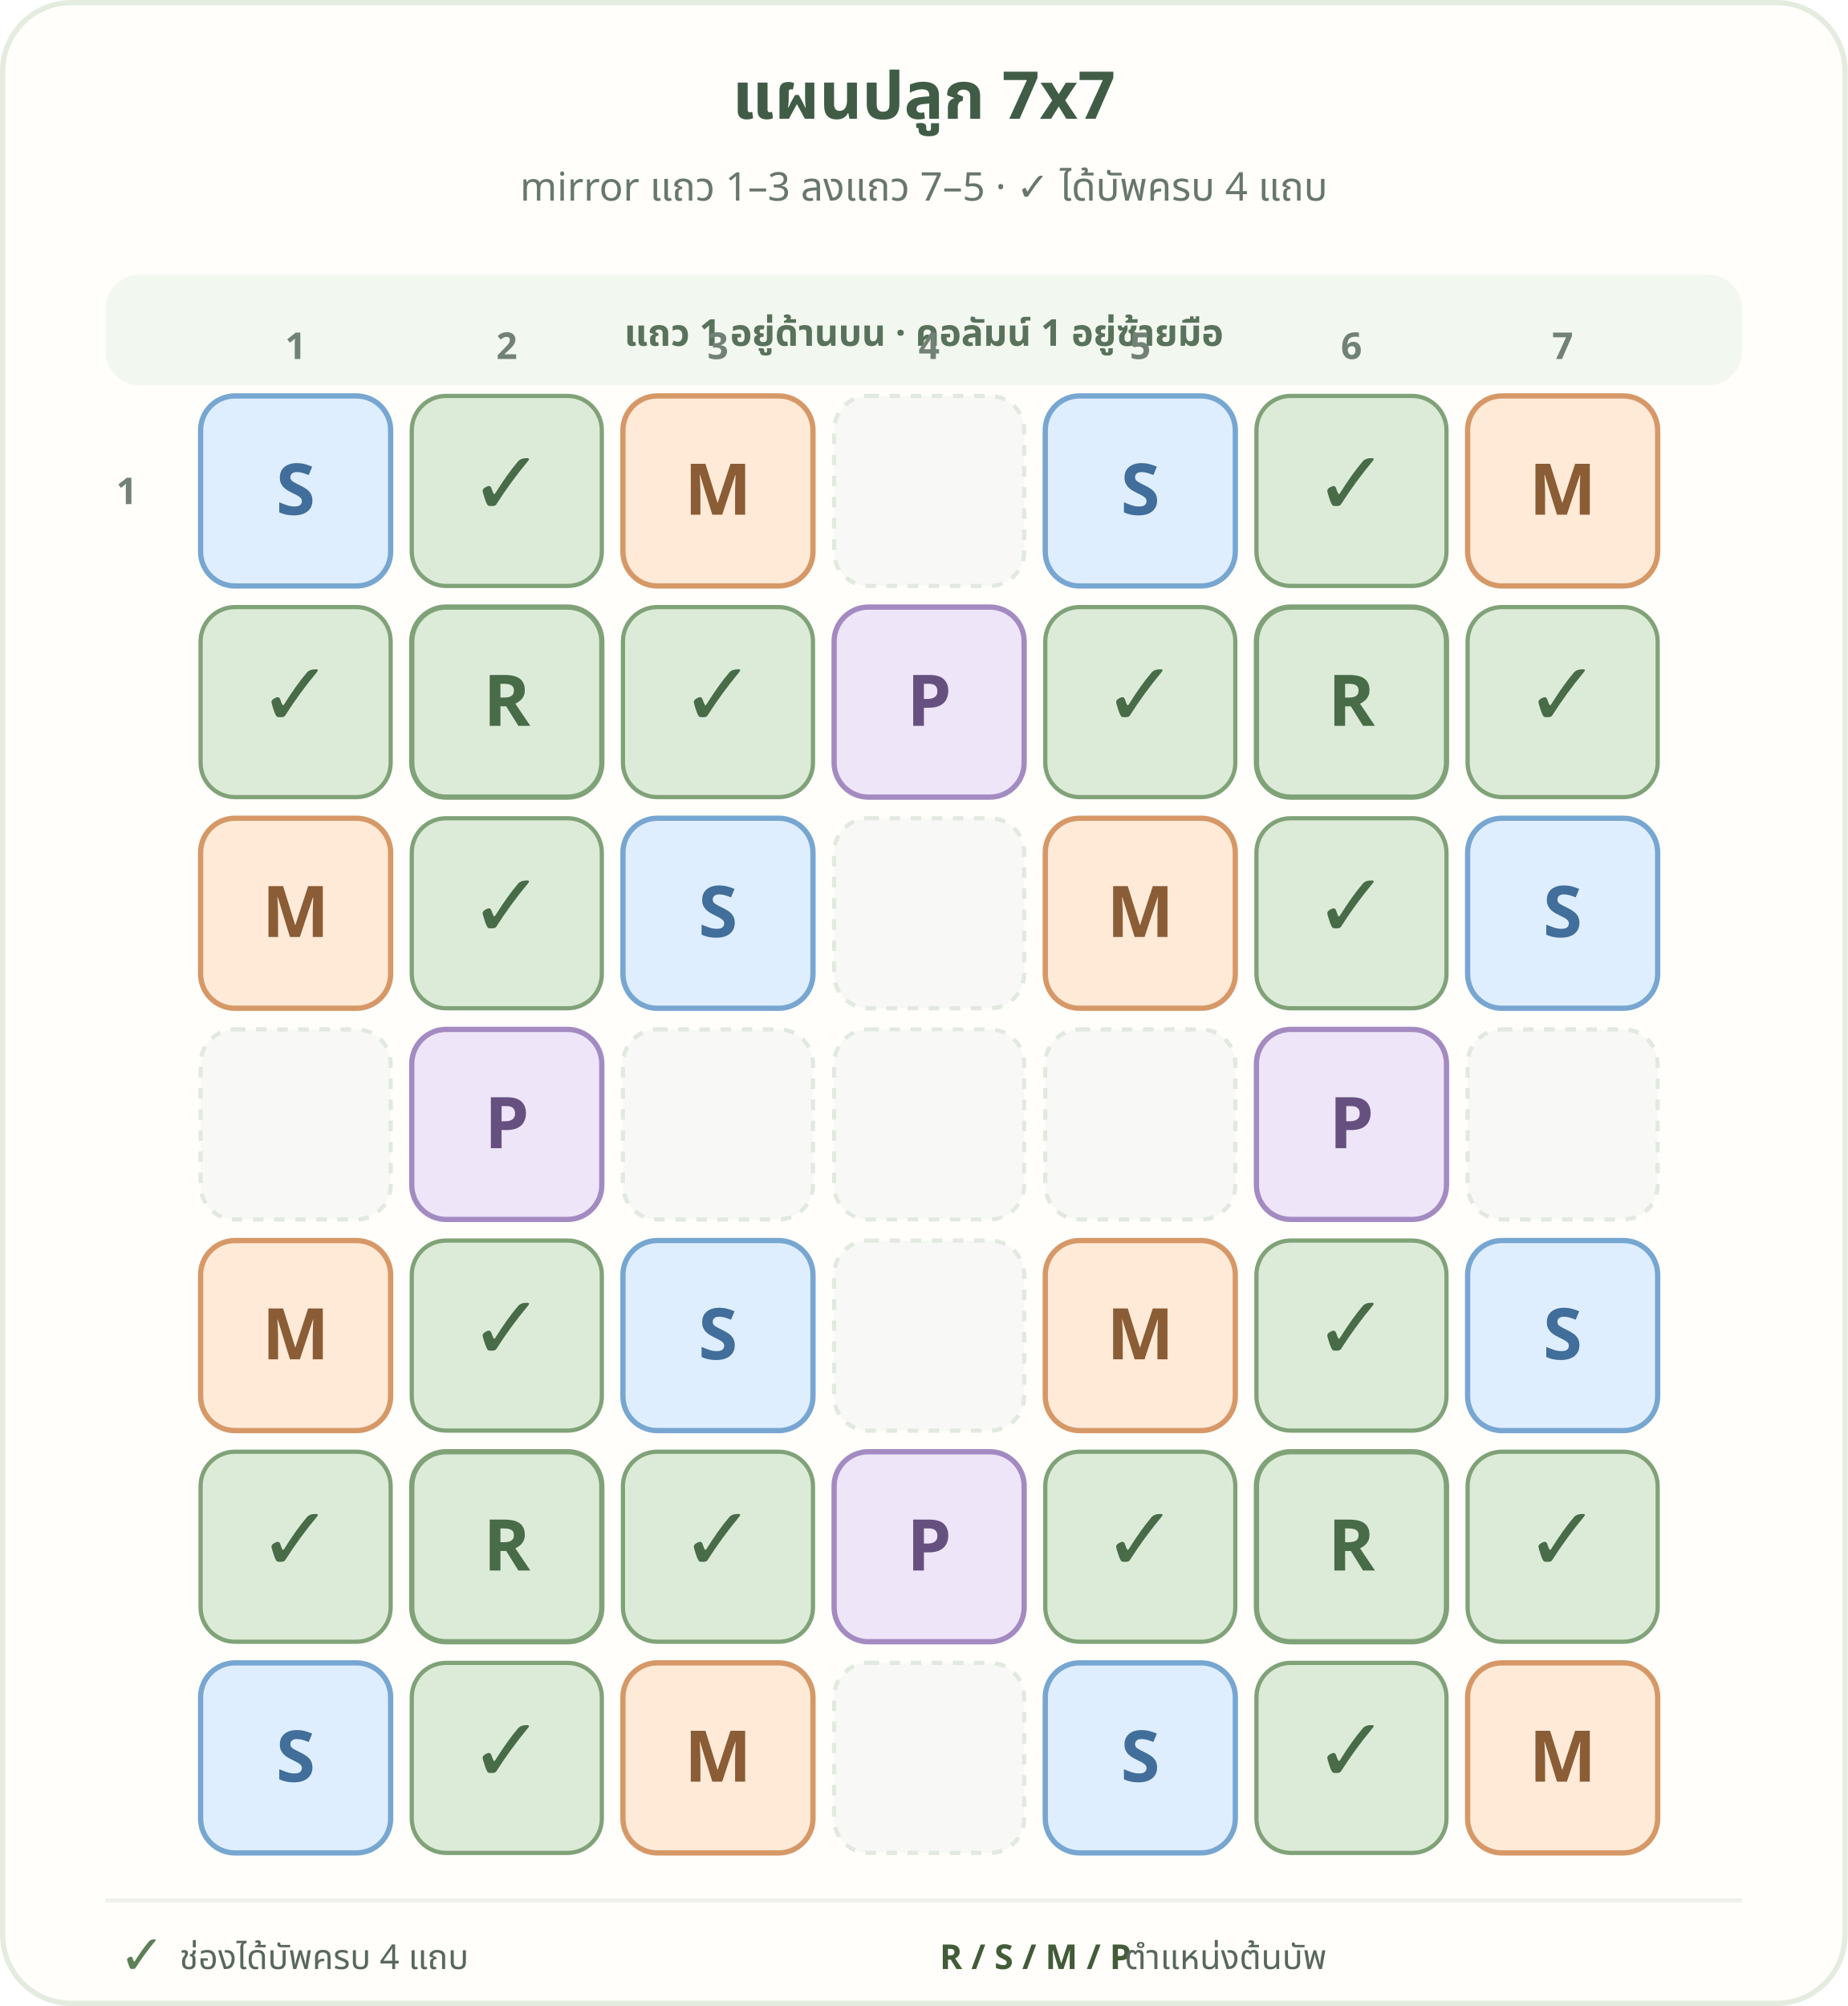
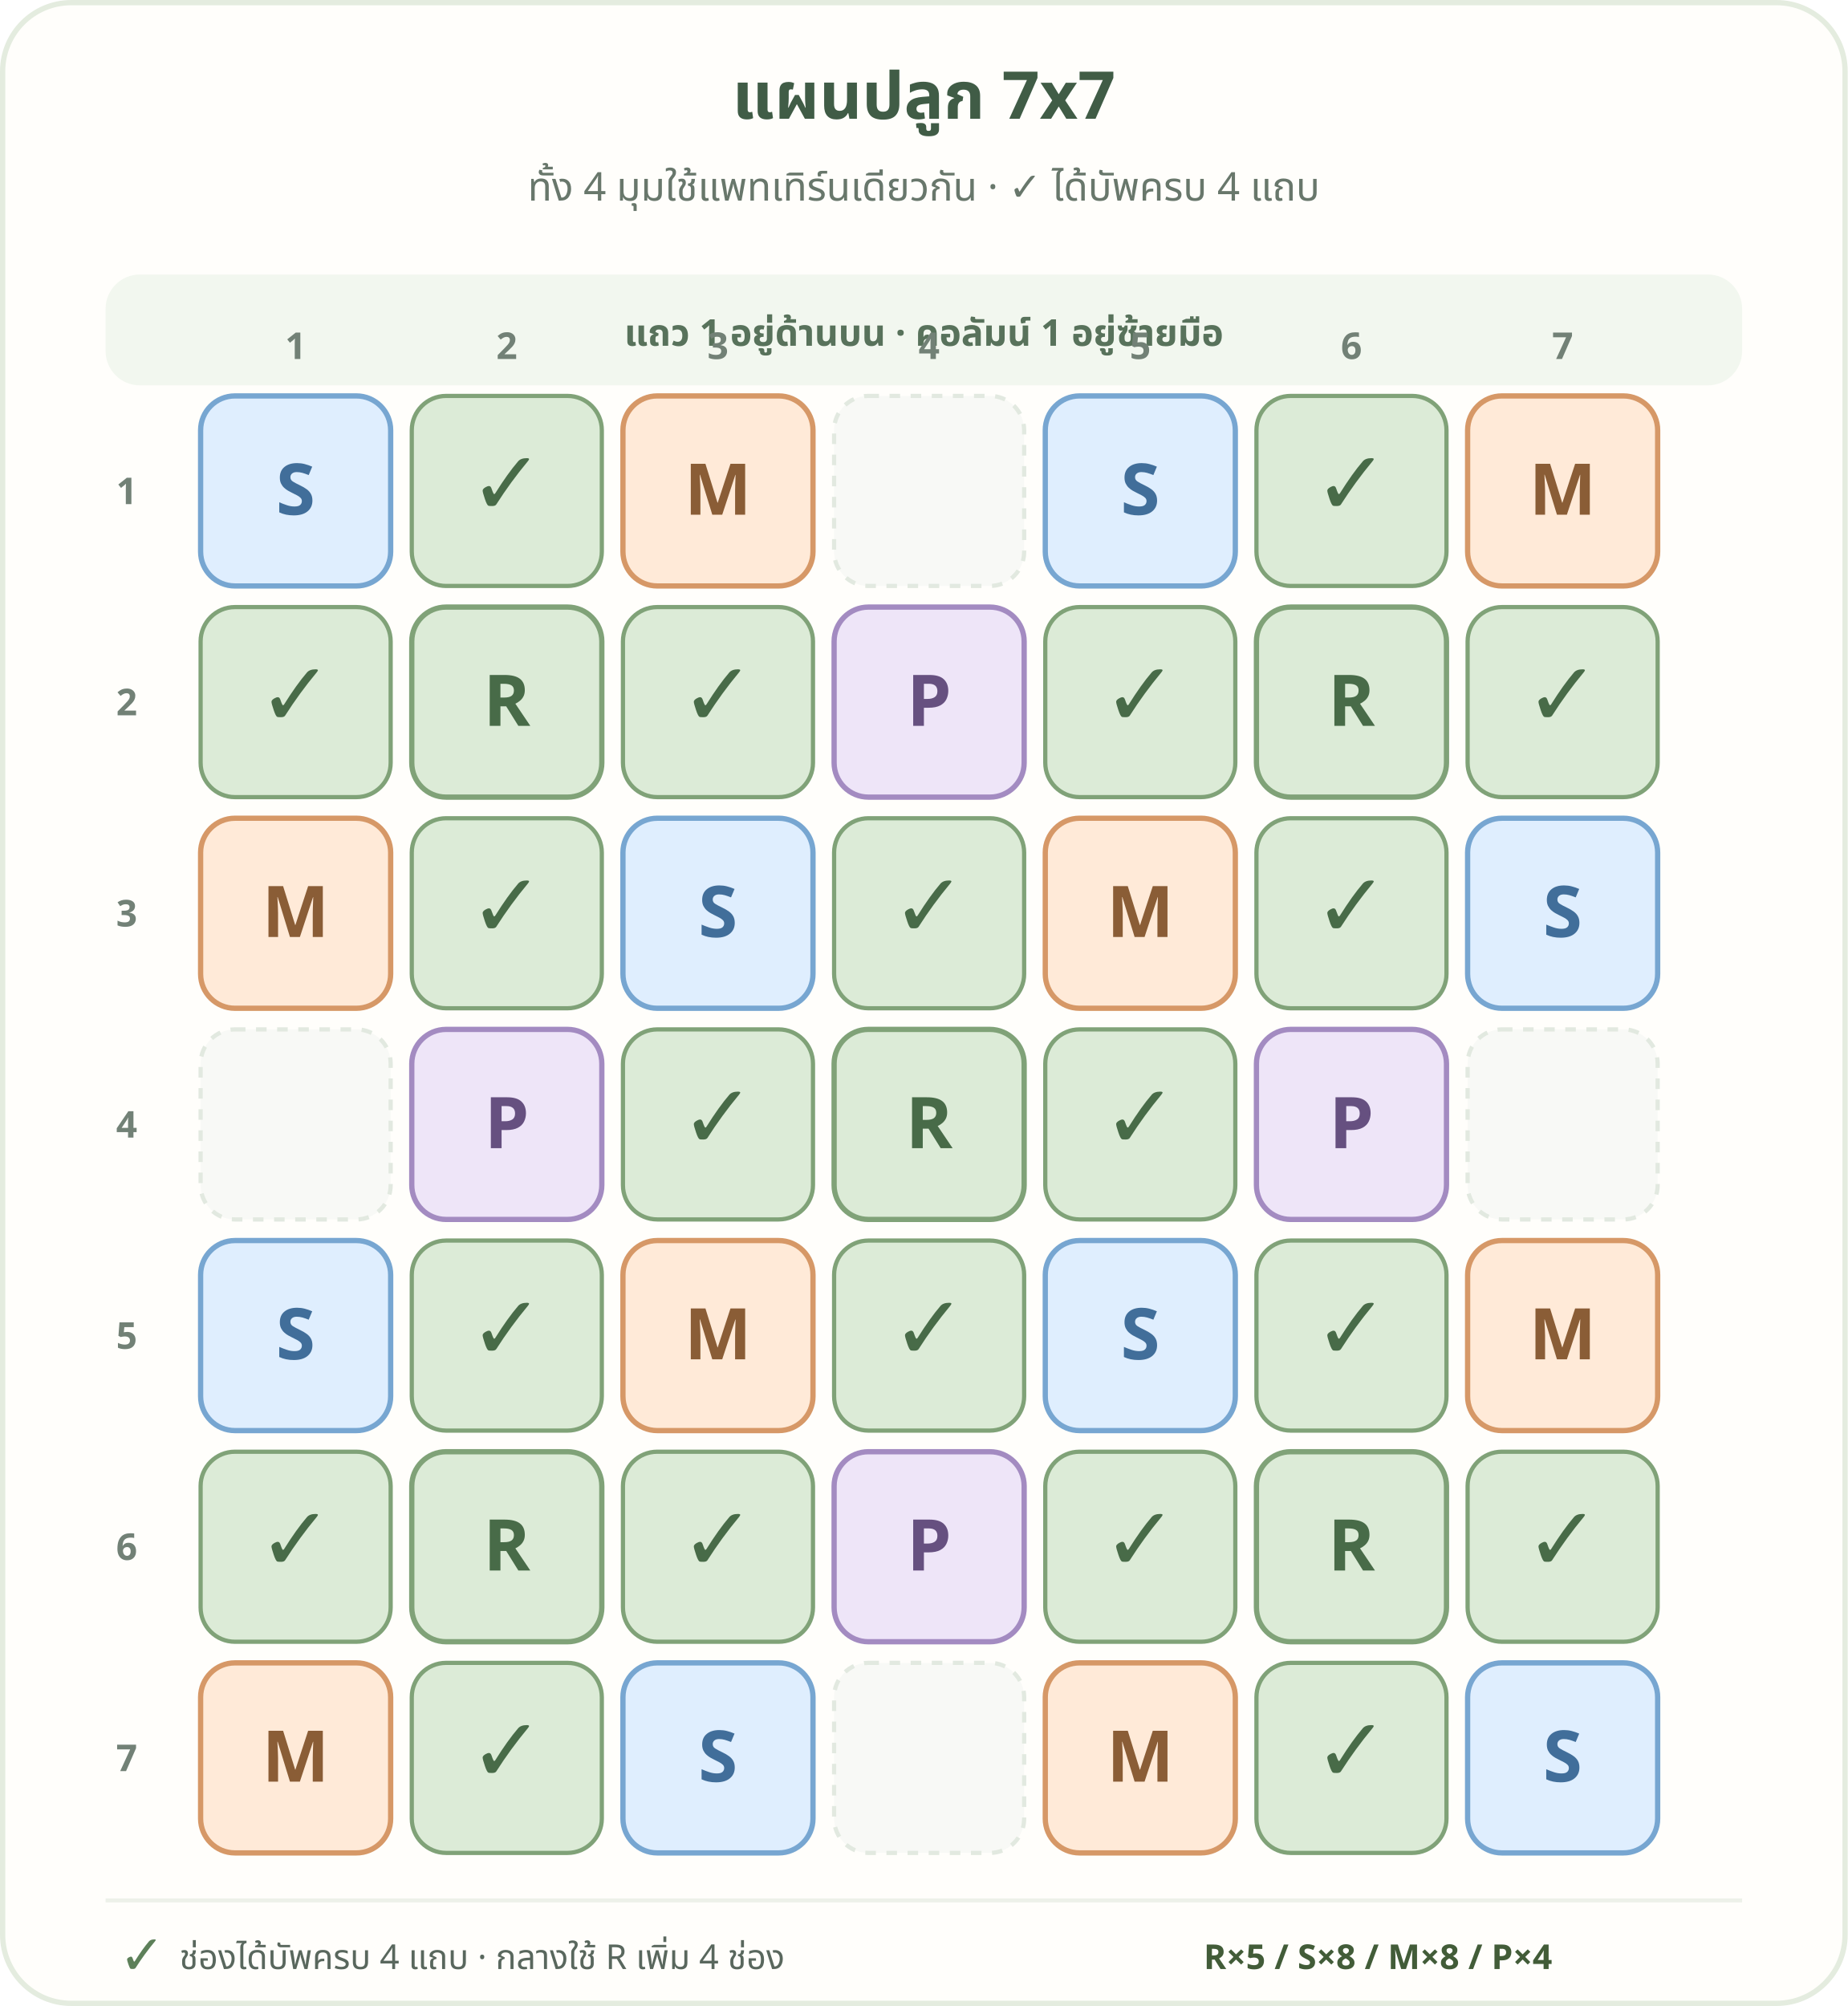
<svg xmlns="http://www.w3.org/2000/svg" width="700" height="760" viewBox="0 0 700 760" role="img" aria-labelledby="title desc">
  <rect x="1" y="1" width="698" height="758" rx="26" fill="#fffefb" stroke="#e4ecdf" stroke-width="2" />
  <text x="350" y="45" text-anchor="middle" font-family="Tahoma, Noto Sans Thai, sans-serif" font-size="25" font-weight="700" fill="#405c46">แผนปลูก 7x7</text>
-   <text x="350" y="76" text-anchor="middle" font-family="Tahoma, Noto Sans Thai, sans-serif" font-size="15" fill="#68776b">mirror แถว 1–3 ลงแถว 7–5 · ✓ ได้บัพครบ 4 แถบ</text>
+   <text x="350" y="76" text-anchor="middle" font-family="Tahoma, Noto Sans Thai, sans-serif" font-size="15" fill="#68776b">ทั้ง 4 มุมใช้แพทเทิร์นเดียวกัน · ✓ ได้บัพครบ 4 แถบ</text>
  <rect x="40" y="104" width="620" height="42" rx="13" fill="#f2f7ef" />
  <text x="350" y="131" text-anchor="middle" font-family="Tahoma, Noto Sans Thai, sans-serif" font-size="14" font-weight="700" fill="#58725b">แถว 1 อยู่ด้านบน · คอลัมน์ 1 อยู่ซ้ายมือ</text>
-   <text x="112.0" y="136" text-anchor="middle" font-family="Tahoma, sans-serif" font-size="14" font-weight="700" fill="#728176">1</text>
-   <text x="192.0" y="136" text-anchor="middle" font-family="Tahoma, sans-serif" font-size="14" font-weight="700" fill="#728176">2</text>
-   <text x="272.0" y="136" text-anchor="middle" font-family="Tahoma, sans-serif" font-size="14" font-weight="700" fill="#728176">3</text>
-   <text x="352.0" y="136" text-anchor="middle" font-family="Tahoma, sans-serif" font-size="14" font-weight="700" fill="#728176">4</text>
-   <text x="432.0" y="136" text-anchor="middle" font-family="Tahoma, sans-serif" font-size="14" font-weight="700" fill="#728176">5</text>
-   <text x="512.0" y="136" text-anchor="middle" font-family="Tahoma, sans-serif" font-size="14" font-weight="700" fill="#728176">6</text>
-   <text x="592.0" y="136" text-anchor="middle" font-family="Tahoma, sans-serif" font-size="14" font-weight="700" fill="#728176">7</text>
-   <text x="48" y="191.0" text-anchor="middle" font-family="Tahoma, sans-serif" font-size="14" font-weight="700" fill="#728176">1</text>
-   <g aria-label="แถว 1 คอลัมน์ 1: S — สตรอว์เบอร์รี่สวน — บัพน้ำ">
+   <text x="112" y="136" text-anchor="middle" font-family="Tahoma, sans-serif" font-size="14" font-weight="700" fill="#728176">1</text>
+   <text x="192" y="136" text-anchor="middle" font-family="Tahoma, sans-serif" font-size="14" font-weight="700" fill="#728176">2</text>
+   <text x="272" y="136" text-anchor="middle" font-family="Tahoma, sans-serif" font-size="14" font-weight="700" fill="#728176">3</text>
+   <text x="352" y="136" text-anchor="middle" font-family="Tahoma, sans-serif" font-size="14" font-weight="700" fill="#728176">4</text>
+   <text x="432" y="136" text-anchor="middle" font-family="Tahoma, sans-serif" font-size="14" font-weight="700" fill="#728176">5</text>
+   <text x="512" y="136" text-anchor="middle" font-family="Tahoma, sans-serif" font-size="14" font-weight="700" fill="#728176">6</text>
+   <text x="592" y="136" text-anchor="middle" font-family="Tahoma, sans-serif" font-size="14" font-weight="700" fill="#728176">7</text>
+   <text x="48" y="191" text-anchor="middle" font-family="Tahoma, sans-serif" font-size="14" font-weight="700" fill="#728176">1</text>
+   <g aria-label="แถว 1 คอลัมน์ 1: สตรอว์เบอร์รี่สวน — บัพน้ำ">
    <rect x="76" y="150" width="72" height="72" rx="13" fill="#dfeefe" stroke="#77a6d1" stroke-width="2" />
-     <text x="112.0" y="195.0" text-anchor="middle" font-family="Segoe UI Symbol, Tahoma, Noto Sans Thai, sans-serif" font-size="27" font-weight="750" fill="#416e9a">S</text>
-   </g>
-   <g aria-label="แถว 1 คอลัมน์ 2: ✓ ได้รับบัพครบทั้ง 4 แถบ">
+     <text x="112" y="195" text-anchor="middle" font-family="Segoe UI Symbol, Tahoma, Noto Sans Thai, sans-serif" font-size="27" font-weight="750" fill="#416e9a">S</text>
+   </g>
+   <g aria-label="แถว 1 คอลัมน์ 2: ช่องปลูก — ได้รับบัพครบทั้ง 4 แถบ">
    <rect x="156" y="150" width="72" height="72" rx="13" fill="#dcebd7" stroke="#80a278" stroke-width="1.6" />
-     <text x="192.0" y="195.0" text-anchor="middle" font-family="Segoe UI Symbol, Tahoma, sans-serif" font-size="34" font-weight="750" fill="#486b48">✓</text>
-   </g>
-   <g aria-label="แถว 1 คอลัมน์ 3: M — ดาวเรือง — บัพป้องกัน">
+     <text x="192" y="195" text-anchor="middle" font-family="Segoe UI Symbol, Tahoma, Noto Sans Thai, sans-serif" font-size="34" font-weight="750" fill="#486b48">✓</text>
+   </g>
+   <g aria-label="แถว 1 คอลัมน์ 3: ดาวเรือง — บัพป้องกัน">
    <rect x="236" y="150" width="72" height="72" rx="13" fill="#ffead8" stroke="#d69867" stroke-width="2" />
-     <text x="272.0" y="195.0" text-anchor="middle" font-family="Segoe UI Symbol, Tahoma, Noto Sans Thai, sans-serif" font-size="27" font-weight="750" fill="#8a5d36">M</text>
-   </g>
-   <g aria-label="แถว 1 คอลัมน์ 4: ช่องว่าง — ไม่ได้รับบัพครบทั้ง 4 แถบ">
+     <text x="272" y="195" text-anchor="middle" font-family="Segoe UI Symbol, Tahoma, Noto Sans Thai, sans-serif" font-size="27" font-weight="750" fill="#8a5d36">M</text>
+   </g>
+   <g aria-label="แถว 1 คอลัมน์ 4: ช่องว่าง — ยังไม่ได้ใช้ปลูก">
    <rect x="316" y="150" width="72" height="72" rx="13" fill="#f8f9f6" stroke="#e2e9e0" stroke-width="1.6" stroke-dasharray="4 4" />
  </g>
-   <g aria-label="แถว 1 คอลัมน์ 5: S — สตรอว์เบอร์รี่สวน — บัพน้ำ">
+   <g aria-label="แถว 1 คอลัมน์ 5: สตรอว์เบอร์รี่สวน — บัพน้ำ">
    <rect x="396" y="150" width="72" height="72" rx="13" fill="#dfeefe" stroke="#77a6d1" stroke-width="2" />
-     <text x="432.0" y="195.0" text-anchor="middle" font-family="Segoe UI Symbol, Tahoma, Noto Sans Thai, sans-serif" font-size="27" font-weight="750" fill="#416e9a">S</text>
-   </g>
-   <g aria-label="แถว 1 คอลัมน์ 6: ✓ ได้รับบัพครบทั้ง 4 แถบ">
+     <text x="432" y="195" text-anchor="middle" font-family="Segoe UI Symbol, Tahoma, Noto Sans Thai, sans-serif" font-size="27" font-weight="750" fill="#416e9a">S</text>
+   </g>
+   <g aria-label="แถว 1 คอลัมน์ 6: ช่องปลูก — ได้รับบัพครบทั้ง 4 แถบ">
    <rect x="476" y="150" width="72" height="72" rx="13" fill="#dcebd7" stroke="#80a278" stroke-width="1.6" />
-     <text x="512.0" y="195.0" text-anchor="middle" font-family="Segoe UI Symbol, Tahoma, sans-serif" font-size="34" font-weight="750" fill="#486b48">✓</text>
-   </g>
-   <g aria-label="แถว 1 คอลัมน์ 7: M — ดาวเรือง — บัพป้องกัน">
+     <text x="512" y="195" text-anchor="middle" font-family="Segoe UI Symbol, Tahoma, Noto Sans Thai, sans-serif" font-size="34" font-weight="750" fill="#486b48">✓</text>
+   </g>
+   <g aria-label="แถว 1 คอลัมน์ 7: ดาวเรือง — บัพป้องกัน">
    <rect x="556" y="150" width="72" height="72" rx="13" fill="#ffead8" stroke="#d69867" stroke-width="2" />
-     <text x="592.0" y="195.0" text-anchor="middle" font-family="Segoe UI Symbol, Tahoma, Noto Sans Thai, sans-serif" font-size="27" font-weight="750" fill="#8a5d36">M</text>
-   </g>
-   <g aria-label="แถว 2 คอลัมน์ 1: ✓ ได้รับบัพครบทั้ง 4 แถบ">
+     <text x="592" y="195" text-anchor="middle" font-family="Segoe UI Symbol, Tahoma, Noto Sans Thai, sans-serif" font-size="27" font-weight="750" fill="#8a5d36">M</text>
+   </g>
+   <text x="48" y="271" text-anchor="middle" font-family="Tahoma, sans-serif" font-size="14" font-weight="700" fill="#728176">2</text>
+   <g aria-label="แถว 2 คอลัมน์ 1: ช่องปลูก — ได้รับบัพครบทั้ง 4 แถบ">
    <rect x="76" y="230" width="72" height="72" rx="13" fill="#dcebd7" stroke="#80a278" stroke-width="1.6" />
-     <text x="112.0" y="275.0" text-anchor="middle" font-family="Segoe UI Symbol, Tahoma, sans-serif" font-size="34" font-weight="750" fill="#486b48">✓</text>
-   </g>
-   <g aria-label="แถว 2 คอลัมน์ 2: R — ถั่วรันเนอร์ — บัพดิน">
+     <text x="112" y="275" text-anchor="middle" font-family="Segoe UI Symbol, Tahoma, Noto Sans Thai, sans-serif" font-size="34" font-weight="750" fill="#486b48">✓</text>
+   </g>
+   <g aria-label="แถว 2 คอลัมน์ 2: ถั่วรันเนอร์ — บัพดิน">
    <rect x="156" y="230" width="72" height="72" rx="13" fill="#dcebd7" stroke="#80a278" stroke-width="2" />
-     <text x="192.0" y="275.0" text-anchor="middle" font-family="Segoe UI Symbol, Tahoma, Noto Sans Thai, sans-serif" font-size="27" font-weight="750" fill="#486b48">R</text>
-   </g>
-   <g aria-label="แถว 2 คอลัมน์ 3: ✓ ได้รับบัพครบทั้ง 4 แถบ">
+     <text x="192" y="275" text-anchor="middle" font-family="Segoe UI Symbol, Tahoma, Noto Sans Thai, sans-serif" font-size="27" font-weight="750" fill="#486b48">R</text>
+   </g>
+   <g aria-label="แถว 2 คอลัมน์ 3: ช่องปลูก — ได้รับบัพครบทั้ง 4 แถบ">
    <rect x="236" y="230" width="72" height="72" rx="13" fill="#dcebd7" stroke="#80a278" stroke-width="1.6" />
-     <text x="272.0" y="275.0" text-anchor="middle" font-family="Segoe UI Symbol, Tahoma, sans-serif" font-size="34" font-weight="750" fill="#486b48">✓</text>
-   </g>
-   <g aria-label="แถว 2 คอลัมน์ 4: P — โบราจ — บัพเกสร">
+     <text x="272" y="275" text-anchor="middle" font-family="Segoe UI Symbol, Tahoma, Noto Sans Thai, sans-serif" font-size="34" font-weight="750" fill="#486b48">✓</text>
+   </g>
+   <g aria-label="แถว 2 คอลัมน์ 4: โบราจ — บัพเกสร">
    <rect x="316" y="230" width="72" height="72" rx="13" fill="#eee5f8" stroke="#a38bc1" stroke-width="2" />
-     <text x="352.0" y="275.0" text-anchor="middle" font-family="Segoe UI Symbol, Tahoma, Noto Sans Thai, sans-serif" font-size="27" font-weight="750" fill="#665080">P</text>
-   </g>
-   <g aria-label="แถว 2 คอลัมน์ 5: ✓ ได้รับบัพครบทั้ง 4 แถบ">
+     <text x="352" y="275" text-anchor="middle" font-family="Segoe UI Symbol, Tahoma, Noto Sans Thai, sans-serif" font-size="27" font-weight="750" fill="#665080">P</text>
+   </g>
+   <g aria-label="แถว 2 คอลัมน์ 5: ช่องปลูก — ได้รับบัพครบทั้ง 4 แถบ">
    <rect x="396" y="230" width="72" height="72" rx="13" fill="#dcebd7" stroke="#80a278" stroke-width="1.6" />
-     <text x="432.0" y="275.0" text-anchor="middle" font-family="Segoe UI Symbol, Tahoma, sans-serif" font-size="34" font-weight="750" fill="#486b48">✓</text>
-   </g>
-   <g aria-label="แถว 2 คอลัมน์ 6: R — ถั่วรันเนอร์ — บัพดิน">
+     <text x="432" y="275" text-anchor="middle" font-family="Segoe UI Symbol, Tahoma, Noto Sans Thai, sans-serif" font-size="34" font-weight="750" fill="#486b48">✓</text>
+   </g>
+   <g aria-label="แถว 2 คอลัมน์ 6: ถั่วรันเนอร์ — บัพดิน">
    <rect x="476" y="230" width="72" height="72" rx="13" fill="#dcebd7" stroke="#80a278" stroke-width="2" />
-     <text x="512.0" y="275.0" text-anchor="middle" font-family="Segoe UI Symbol, Tahoma, Noto Sans Thai, sans-serif" font-size="27" font-weight="750" fill="#486b48">R</text>
-   </g>
-   <g aria-label="แถว 2 คอลัมน์ 7: ✓ ได้รับบัพครบทั้ง 4 แถบ">
+     <text x="512" y="275" text-anchor="middle" font-family="Segoe UI Symbol, Tahoma, Noto Sans Thai, sans-serif" font-size="27" font-weight="750" fill="#486b48">R</text>
+   </g>
+   <g aria-label="แถว 2 คอลัมน์ 7: ช่องปลูก — ได้รับบัพครบทั้ง 4 แถบ">
    <rect x="556" y="230" width="72" height="72" rx="13" fill="#dcebd7" stroke="#80a278" stroke-width="1.6" />
-     <text x="592.0" y="275.0" text-anchor="middle" font-family="Segoe UI Symbol, Tahoma, sans-serif" font-size="34" font-weight="750" fill="#486b48">✓</text>
-   </g>
-   <g aria-label="แถว 3 คอลัมน์ 1: M — ดาวเรือง — บัพป้องกัน">
+     <text x="592" y="275" text-anchor="middle" font-family="Segoe UI Symbol, Tahoma, Noto Sans Thai, sans-serif" font-size="34" font-weight="750" fill="#486b48">✓</text>
+   </g>
+   <text x="48" y="351" text-anchor="middle" font-family="Tahoma, sans-serif" font-size="14" font-weight="700" fill="#728176">3</text>
+   <g aria-label="แถว 3 คอลัมน์ 1: ดาวเรือง — บัพป้องกัน">
    <rect x="76" y="310" width="72" height="72" rx="13" fill="#ffead8" stroke="#d69867" stroke-width="2" />
-     <text x="112.0" y="355.0" text-anchor="middle" font-family="Segoe UI Symbol, Tahoma, Noto Sans Thai, sans-serif" font-size="27" font-weight="750" fill="#8a5d36">M</text>
-   </g>
-   <g aria-label="แถว 3 คอลัมน์ 2: ✓ ได้รับบัพครบทั้ง 4 แถบ">
+     <text x="112" y="355" text-anchor="middle" font-family="Segoe UI Symbol, Tahoma, Noto Sans Thai, sans-serif" font-size="27" font-weight="750" fill="#8a5d36">M</text>
+   </g>
+   <g aria-label="แถว 3 คอลัมน์ 2: ช่องปลูก — ได้รับบัพครบทั้ง 4 แถบ">
    <rect x="156" y="310" width="72" height="72" rx="13" fill="#dcebd7" stroke="#80a278" stroke-width="1.6" />
-     <text x="192.0" y="355.0" text-anchor="middle" font-family="Segoe UI Symbol, Tahoma, sans-serif" font-size="34" font-weight="750" fill="#486b48">✓</text>
-   </g>
-   <g aria-label="แถว 3 คอลัมน์ 3: S — สตรอว์เบอร์รี่สวน — บัพน้ำ">
+     <text x="192" y="355" text-anchor="middle" font-family="Segoe UI Symbol, Tahoma, Noto Sans Thai, sans-serif" font-size="34" font-weight="750" fill="#486b48">✓</text>
+   </g>
+   <g aria-label="แถว 3 คอลัมน์ 3: สตรอว์เบอร์รี่สวน — บัพน้ำ">
    <rect x="236" y="310" width="72" height="72" rx="13" fill="#dfeefe" stroke="#77a6d1" stroke-width="2" />
-     <text x="272.0" y="355.0" text-anchor="middle" font-family="Segoe UI Symbol, Tahoma, Noto Sans Thai, sans-serif" font-size="27" font-weight="750" fill="#416e9a">S</text>
-   </g>
-   <g aria-label="แถว 3 คอลัมน์ 4: ช่องว่าง — ไม่ได้รับบัพครบทั้ง 4 แถบ">
-     <rect x="316" y="310" width="72" height="72" rx="13" fill="#f8f9f6" stroke="#e2e9e0" stroke-width="1.6" stroke-dasharray="4 4" />
-   </g>
-   <g aria-label="แถว 3 คอลัมน์ 5: M — ดาวเรือง — บัพป้องกัน">
+     <text x="272" y="355" text-anchor="middle" font-family="Segoe UI Symbol, Tahoma, Noto Sans Thai, sans-serif" font-size="27" font-weight="750" fill="#416e9a">S</text>
+   </g>
+   <g aria-label="แถว 3 คอลัมน์ 4: ช่องปลูก — ได้รับบัพครบทั้ง 4 แถบ">
+     <rect x="316" y="310" width="72" height="72" rx="13" fill="#dcebd7" stroke="#80a278" stroke-width="1.6" />
+     <text x="352" y="355" text-anchor="middle" font-family="Segoe UI Symbol, Tahoma, Noto Sans Thai, sans-serif" font-size="34" font-weight="750" fill="#486b48">✓</text>
+   </g>
+   <g aria-label="แถว 3 คอลัมน์ 5: ดาวเรือง — บัพป้องกัน">
    <rect x="396" y="310" width="72" height="72" rx="13" fill="#ffead8" stroke="#d69867" stroke-width="2" />
-     <text x="432.0" y="355.0" text-anchor="middle" font-family="Segoe UI Symbol, Tahoma, Noto Sans Thai, sans-serif" font-size="27" font-weight="750" fill="#8a5d36">M</text>
-   </g>
-   <g aria-label="แถว 3 คอลัมน์ 6: ✓ ได้รับบัพครบทั้ง 4 แถบ">
+     <text x="432" y="355" text-anchor="middle" font-family="Segoe UI Symbol, Tahoma, Noto Sans Thai, sans-serif" font-size="27" font-weight="750" fill="#8a5d36">M</text>
+   </g>
+   <g aria-label="แถว 3 คอลัมน์ 6: ช่องปลูก — ได้รับบัพครบทั้ง 4 แถบ">
    <rect x="476" y="310" width="72" height="72" rx="13" fill="#dcebd7" stroke="#80a278" stroke-width="1.6" />
-     <text x="512.0" y="355.0" text-anchor="middle" font-family="Segoe UI Symbol, Tahoma, sans-serif" font-size="34" font-weight="750" fill="#486b48">✓</text>
-   </g>
-   <g aria-label="แถว 3 คอลัมน์ 7: S — สตรอว์เบอร์รี่สวน — บัพน้ำ">
+     <text x="512" y="355" text-anchor="middle" font-family="Segoe UI Symbol, Tahoma, Noto Sans Thai, sans-serif" font-size="34" font-weight="750" fill="#486b48">✓</text>
+   </g>
+   <g aria-label="แถว 3 คอลัมน์ 7: สตรอว์เบอร์รี่สวน — บัพน้ำ">
    <rect x="556" y="310" width="72" height="72" rx="13" fill="#dfeefe" stroke="#77a6d1" stroke-width="2" />
-     <text x="592.0" y="355.0" text-anchor="middle" font-family="Segoe UI Symbol, Tahoma, Noto Sans Thai, sans-serif" font-size="27" font-weight="750" fill="#416e9a">S</text>
-   </g>
-   <g aria-label="แถว 4 คอลัมน์ 1: ช่องว่าง — ไม่ได้รับบัพครบทั้ง 4 แถบ">
+     <text x="592" y="355" text-anchor="middle" font-family="Segoe UI Symbol, Tahoma, Noto Sans Thai, sans-serif" font-size="27" font-weight="750" fill="#416e9a">S</text>
+   </g>
+   <text x="48" y="431" text-anchor="middle" font-family="Tahoma, sans-serif" font-size="14" font-weight="700" fill="#728176">4</text>
+   <g aria-label="แถว 4 คอลัมน์ 1: ช่องว่าง — ยังไม่ได้ใช้ปลูก">
    <rect x="76" y="390" width="72" height="72" rx="13" fill="#f8f9f6" stroke="#e2e9e0" stroke-width="1.6" stroke-dasharray="4 4" />
  </g>
-   <g aria-label="แถว 4 คอลัมน์ 2: P — โบราจ — บัพเกสร">
+   <g aria-label="แถว 4 คอลัมน์ 2: โบราจ — บัพเกสร">
    <rect x="156" y="390" width="72" height="72" rx="13" fill="#eee5f8" stroke="#a38bc1" stroke-width="2" />
-     <text x="192.0" y="435.0" text-anchor="middle" font-family="Segoe UI Symbol, Tahoma, Noto Sans Thai, sans-serif" font-size="27" font-weight="750" fill="#665080">P</text>
-   </g>
-   <g aria-label="แถว 4 คอลัมน์ 3: ช่องว่าง — ไม่ได้รับบัพครบทั้ง 4 แถบ">
-     <rect x="236" y="390" width="72" height="72" rx="13" fill="#f8f9f6" stroke="#e2e9e0" stroke-width="1.6" stroke-dasharray="4 4" />
-   </g>
-   <g aria-label="แถว 4 คอลัมน์ 4: ช่องว่าง — ไม่ได้รับบัพครบทั้ง 4 แถบ">
-     <rect x="316" y="390" width="72" height="72" rx="13" fill="#f8f9f6" stroke="#e2e9e0" stroke-width="1.5" stroke-dasharray="4 4" />
-   </g>
-   <g aria-label="แถว 4 คอลัมน์ 5: ช่องว่าง — ไม่ได้รับบัพครบทั้ง 4 แถบ">
-     <rect x="396" y="390" width="72" height="72" rx="13" fill="#f8f9f6" stroke="#e2e9e0" stroke-width="1.6" stroke-dasharray="4 4" />
-   </g>
-   <g aria-label="แถว 4 คอลัมน์ 6: P — โบราจ — บัพเกสร">
+     <text x="192" y="435" text-anchor="middle" font-family="Segoe UI Symbol, Tahoma, Noto Sans Thai, sans-serif" font-size="27" font-weight="750" fill="#665080">P</text>
+   </g>
+   <g aria-label="แถว 4 คอลัมน์ 3: ช่องปลูก — ได้รับบัพครบทั้ง 4 แถบ">
+     <rect x="236" y="390" width="72" height="72" rx="13" fill="#dcebd7" stroke="#80a278" stroke-width="1.6" />
+     <text x="272" y="435" text-anchor="middle" font-family="Segoe UI Symbol, Tahoma, Noto Sans Thai, sans-serif" font-size="34" font-weight="750" fill="#486b48">✓</text>
+   </g>
+   <g aria-label="แถว 4 คอลัมน์ 4: ถั่วรันเนอร์ — บัพดิน">
+     <rect x="316" y="390" width="72" height="72" rx="13" fill="#dcebd7" stroke="#80a278" stroke-width="2" />
+     <text x="352" y="435" text-anchor="middle" font-family="Segoe UI Symbol, Tahoma, Noto Sans Thai, sans-serif" font-size="27" font-weight="750" fill="#486b48">R</text>
+   </g>
+   <g aria-label="แถว 4 คอลัมน์ 5: ช่องปลูก — ได้รับบัพครบทั้ง 4 แถบ">
+     <rect x="396" y="390" width="72" height="72" rx="13" fill="#dcebd7" stroke="#80a278" stroke-width="1.6" />
+     <text x="432" y="435" text-anchor="middle" font-family="Segoe UI Symbol, Tahoma, Noto Sans Thai, sans-serif" font-size="34" font-weight="750" fill="#486b48">✓</text>
+   </g>
+   <g aria-label="แถว 4 คอลัมน์ 6: โบราจ — บัพเกสร">
    <rect x="476" y="390" width="72" height="72" rx="13" fill="#eee5f8" stroke="#a38bc1" stroke-width="2" />
-     <text x="512.0" y="435.0" text-anchor="middle" font-family="Segoe UI Symbol, Tahoma, Noto Sans Thai, sans-serif" font-size="27" font-weight="750" fill="#665080">P</text>
-   </g>
-   <g aria-label="แถว 4 คอลัมน์ 7: ช่องว่าง — ไม่ได้รับบัพครบทั้ง 4 แถบ">
+     <text x="512" y="435" text-anchor="middle" font-family="Segoe UI Symbol, Tahoma, Noto Sans Thai, sans-serif" font-size="27" font-weight="750" fill="#665080">P</text>
+   </g>
+   <g aria-label="แถว 4 คอลัมน์ 7: ช่องว่าง — ยังไม่ได้ใช้ปลูก">
    <rect x="556" y="390" width="72" height="72" rx="13" fill="#f8f9f6" stroke="#e2e9e0" stroke-width="1.6" stroke-dasharray="4 4" />
  </g>
-   <g aria-label="แถว 5 คอลัมน์ 1: M — ดาวเรือง — บัพป้องกัน">
-     <rect x="76" y="470" width="72" height="72" rx="13" fill="#ffead8" stroke="#d69867" stroke-width="2" />
-     <text x="112.0" y="515.0" text-anchor="middle" font-family="Segoe UI Symbol, Tahoma, Noto Sans Thai, sans-serif" font-size="27" font-weight="750" fill="#8a5d36">M</text>
-   </g>
-   <g aria-label="แถว 5 คอลัมน์ 2: ✓ ได้รับบัพครบทั้ง 4 แถบ">
+   <text x="48" y="511" text-anchor="middle" font-family="Tahoma, sans-serif" font-size="14" font-weight="700" fill="#728176">5</text>
+   <g aria-label="แถว 5 คอลัมน์ 1: สตรอว์เบอร์รี่สวน — บัพน้ำ">
+     <rect x="76" y="470" width="72" height="72" rx="13" fill="#dfeefe" stroke="#77a6d1" stroke-width="2" />
+     <text x="112" y="515" text-anchor="middle" font-family="Segoe UI Symbol, Tahoma, Noto Sans Thai, sans-serif" font-size="27" font-weight="750" fill="#416e9a">S</text>
+   </g>
+   <g aria-label="แถว 5 คอลัมน์ 2: ช่องปลูก — ได้รับบัพครบทั้ง 4 แถบ">
    <rect x="156" y="470" width="72" height="72" rx="13" fill="#dcebd7" stroke="#80a278" stroke-width="1.6" />
-     <text x="192.0" y="515.0" text-anchor="middle" font-family="Segoe UI Symbol, Tahoma, sans-serif" font-size="34" font-weight="750" fill="#486b48">✓</text>
-   </g>
-   <g aria-label="แถว 5 คอลัมน์ 3: S — สตรอว์เบอร์รี่สวน — บัพน้ำ">
-     <rect x="236" y="470" width="72" height="72" rx="13" fill="#dfeefe" stroke="#77a6d1" stroke-width="2" />
-     <text x="272.0" y="515.0" text-anchor="middle" font-family="Segoe UI Symbol, Tahoma, Noto Sans Thai, sans-serif" font-size="27" font-weight="750" fill="#416e9a">S</text>
-   </g>
-   <g aria-label="แถว 5 คอลัมน์ 4: ช่องว่าง — ไม่ได้รับบัพครบทั้ง 4 แถบ">
-     <rect x="316" y="470" width="72" height="72" rx="13" fill="#f8f9f6" stroke="#e2e9e0" stroke-width="1.6" stroke-dasharray="4 4" />
-   </g>
-   <g aria-label="แถว 5 คอลัมน์ 5: M — ดาวเรือง — บัพป้องกัน">
-     <rect x="396" y="470" width="72" height="72" rx="13" fill="#ffead8" stroke="#d69867" stroke-width="2" />
-     <text x="432.0" y="515.0" text-anchor="middle" font-family="Segoe UI Symbol, Tahoma, Noto Sans Thai, sans-serif" font-size="27" font-weight="750" fill="#8a5d36">M</text>
-   </g>
-   <g aria-label="แถว 5 คอลัมน์ 6: ✓ ได้รับบัพครบทั้ง 4 แถบ">
+     <text x="192" y="515" text-anchor="middle" font-family="Segoe UI Symbol, Tahoma, Noto Sans Thai, sans-serif" font-size="34" font-weight="750" fill="#486b48">✓</text>
+   </g>
+   <g aria-label="แถว 5 คอลัมน์ 3: ดาวเรือง — บัพป้องกัน">
+     <rect x="236" y="470" width="72" height="72" rx="13" fill="#ffead8" stroke="#d69867" stroke-width="2" />
+     <text x="272" y="515" text-anchor="middle" font-family="Segoe UI Symbol, Tahoma, Noto Sans Thai, sans-serif" font-size="27" font-weight="750" fill="#8a5d36">M</text>
+   </g>
+   <g aria-label="แถว 5 คอลัมน์ 4: ช่องปลูก — ได้รับบัพครบทั้ง 4 แถบ">
+     <rect x="316" y="470" width="72" height="72" rx="13" fill="#dcebd7" stroke="#80a278" stroke-width="1.6" />
+     <text x="352" y="515" text-anchor="middle" font-family="Segoe UI Symbol, Tahoma, Noto Sans Thai, sans-serif" font-size="34" font-weight="750" fill="#486b48">✓</text>
+   </g>
+   <g aria-label="แถว 5 คอลัมน์ 5: สตรอว์เบอร์รี่สวน — บัพน้ำ">
+     <rect x="396" y="470" width="72" height="72" rx="13" fill="#dfeefe" stroke="#77a6d1" stroke-width="2" />
+     <text x="432" y="515" text-anchor="middle" font-family="Segoe UI Symbol, Tahoma, Noto Sans Thai, sans-serif" font-size="27" font-weight="750" fill="#416e9a">S</text>
+   </g>
+   <g aria-label="แถว 5 คอลัมน์ 6: ช่องปลูก — ได้รับบัพครบทั้ง 4 แถบ">
    <rect x="476" y="470" width="72" height="72" rx="13" fill="#dcebd7" stroke="#80a278" stroke-width="1.6" />
-     <text x="512.0" y="515.0" text-anchor="middle" font-family="Segoe UI Symbol, Tahoma, sans-serif" font-size="34" font-weight="750" fill="#486b48">✓</text>
-   </g>
-   <g aria-label="แถว 5 คอลัมน์ 7: S — สตรอว์เบอร์รี่สวน — บัพน้ำ">
-     <rect x="556" y="470" width="72" height="72" rx="13" fill="#dfeefe" stroke="#77a6d1" stroke-width="2" />
-     <text x="592.0" y="515.0" text-anchor="middle" font-family="Segoe UI Symbol, Tahoma, Noto Sans Thai, sans-serif" font-size="27" font-weight="750" fill="#416e9a">S</text>
-   </g>
-   <g aria-label="แถว 6 คอลัมน์ 1: ✓ ได้รับบัพครบทั้ง 4 แถบ">
+     <text x="512" y="515" text-anchor="middle" font-family="Segoe UI Symbol, Tahoma, Noto Sans Thai, sans-serif" font-size="34" font-weight="750" fill="#486b48">✓</text>
+   </g>
+   <g aria-label="แถว 5 คอลัมน์ 7: ดาวเรือง — บัพป้องกัน">
+     <rect x="556" y="470" width="72" height="72" rx="13" fill="#ffead8" stroke="#d69867" stroke-width="2" />
+     <text x="592" y="515" text-anchor="middle" font-family="Segoe UI Symbol, Tahoma, Noto Sans Thai, sans-serif" font-size="27" font-weight="750" fill="#8a5d36">M</text>
+   </g>
+   <text x="48" y="591" text-anchor="middle" font-family="Tahoma, sans-serif" font-size="14" font-weight="700" fill="#728176">6</text>
+   <g aria-label="แถว 6 คอลัมน์ 1: ช่องปลูก — ได้รับบัพครบทั้ง 4 แถบ">
    <rect x="76" y="550" width="72" height="72" rx="13" fill="#dcebd7" stroke="#80a278" stroke-width="1.6" />
-     <text x="112.0" y="595.0" text-anchor="middle" font-family="Segoe UI Symbol, Tahoma, sans-serif" font-size="34" font-weight="750" fill="#486b48">✓</text>
-   </g>
-   <g aria-label="แถว 6 คอลัมน์ 2: R — ถั่วรันเนอร์ — บัพดิน">
+     <text x="112" y="595" text-anchor="middle" font-family="Segoe UI Symbol, Tahoma, Noto Sans Thai, sans-serif" font-size="34" font-weight="750" fill="#486b48">✓</text>
+   </g>
+   <g aria-label="แถว 6 คอลัมน์ 2: ถั่วรันเนอร์ — บัพดิน">
    <rect x="156" y="550" width="72" height="72" rx="13" fill="#dcebd7" stroke="#80a278" stroke-width="2" />
-     <text x="192.0" y="595.0" text-anchor="middle" font-family="Segoe UI Symbol, Tahoma, Noto Sans Thai, sans-serif" font-size="27" font-weight="750" fill="#486b48">R</text>
-   </g>
-   <g aria-label="แถว 6 คอลัมน์ 3: ✓ ได้รับบัพครบทั้ง 4 แถบ">
+     <text x="192" y="595" text-anchor="middle" font-family="Segoe UI Symbol, Tahoma, Noto Sans Thai, sans-serif" font-size="27" font-weight="750" fill="#486b48">R</text>
+   </g>
+   <g aria-label="แถว 6 คอลัมน์ 3: ช่องปลูก — ได้รับบัพครบทั้ง 4 แถบ">
    <rect x="236" y="550" width="72" height="72" rx="13" fill="#dcebd7" stroke="#80a278" stroke-width="1.6" />
-     <text x="272.0" y="595.0" text-anchor="middle" font-family="Segoe UI Symbol, Tahoma, sans-serif" font-size="34" font-weight="750" fill="#486b48">✓</text>
-   </g>
-   <g aria-label="แถว 6 คอลัมน์ 4: P — โบราจ — บัพเกสร">
+     <text x="272" y="595" text-anchor="middle" font-family="Segoe UI Symbol, Tahoma, Noto Sans Thai, sans-serif" font-size="34" font-weight="750" fill="#486b48">✓</text>
+   </g>
+   <g aria-label="แถว 6 คอลัมน์ 4: โบราจ — บัพเกสร">
    <rect x="316" y="550" width="72" height="72" rx="13" fill="#eee5f8" stroke="#a38bc1" stroke-width="2" />
-     <text x="352.0" y="595.0" text-anchor="middle" font-family="Segoe UI Symbol, Tahoma, Noto Sans Thai, sans-serif" font-size="27" font-weight="750" fill="#665080">P</text>
-   </g>
-   <g aria-label="แถว 6 คอลัมน์ 5: ✓ ได้รับบัพครบทั้ง 4 แถบ">
+     <text x="352" y="595" text-anchor="middle" font-family="Segoe UI Symbol, Tahoma, Noto Sans Thai, sans-serif" font-size="27" font-weight="750" fill="#665080">P</text>
+   </g>
+   <g aria-label="แถว 6 คอลัมน์ 5: ช่องปลูก — ได้รับบัพครบทั้ง 4 แถบ">
    <rect x="396" y="550" width="72" height="72" rx="13" fill="#dcebd7" stroke="#80a278" stroke-width="1.6" />
-     <text x="432.0" y="595.0" text-anchor="middle" font-family="Segoe UI Symbol, Tahoma, sans-serif" font-size="34" font-weight="750" fill="#486b48">✓</text>
-   </g>
-   <g aria-label="แถว 6 คอลัมน์ 6: R — ถั่วรันเนอร์ — บัพดิน">
+     <text x="432" y="595" text-anchor="middle" font-family="Segoe UI Symbol, Tahoma, Noto Sans Thai, sans-serif" font-size="34" font-weight="750" fill="#486b48">✓</text>
+   </g>
+   <g aria-label="แถว 6 คอลัมน์ 6: ถั่วรันเนอร์ — บัพดิน">
    <rect x="476" y="550" width="72" height="72" rx="13" fill="#dcebd7" stroke="#80a278" stroke-width="2" />
-     <text x="512.0" y="595.0" text-anchor="middle" font-family="Segoe UI Symbol, Tahoma, Noto Sans Thai, sans-serif" font-size="27" font-weight="750" fill="#486b48">R</text>
-   </g>
-   <g aria-label="แถว 6 คอลัมน์ 7: ✓ ได้รับบัพครบทั้ง 4 แถบ">
+     <text x="512" y="595" text-anchor="middle" font-family="Segoe UI Symbol, Tahoma, Noto Sans Thai, sans-serif" font-size="27" font-weight="750" fill="#486b48">R</text>
+   </g>
+   <g aria-label="แถว 6 คอลัมน์ 7: ช่องปลูก — ได้รับบัพครบทั้ง 4 แถบ">
    <rect x="556" y="550" width="72" height="72" rx="13" fill="#dcebd7" stroke="#80a278" stroke-width="1.6" />
-     <text x="592.0" y="595.0" text-anchor="middle" font-family="Segoe UI Symbol, Tahoma, sans-serif" font-size="34" font-weight="750" fill="#486b48">✓</text>
-   </g>
-   <g aria-label="แถว 7 คอลัมน์ 1: S — สตรอว์เบอร์รี่สวน — บัพน้ำ">
-     <rect x="76" y="630" width="72" height="72" rx="13" fill="#dfeefe" stroke="#77a6d1" stroke-width="2" />
-     <text x="112.0" y="675.0" text-anchor="middle" font-family="Segoe UI Symbol, Tahoma, Noto Sans Thai, sans-serif" font-size="27" font-weight="750" fill="#416e9a">S</text>
-   </g>
-   <g aria-label="แถว 7 คอลัมน์ 2: ✓ ได้รับบัพครบทั้ง 4 แถบ">
+     <text x="592" y="595" text-anchor="middle" font-family="Segoe UI Symbol, Tahoma, Noto Sans Thai, sans-serif" font-size="34" font-weight="750" fill="#486b48">✓</text>
+   </g>
+   <text x="48" y="671" text-anchor="middle" font-family="Tahoma, sans-serif" font-size="14" font-weight="700" fill="#728176">7</text>
+   <g aria-label="แถว 7 คอลัมน์ 1: ดาวเรือง — บัพป้องกัน">
+     <rect x="76" y="630" width="72" height="72" rx="13" fill="#ffead8" stroke="#d69867" stroke-width="2" />
+     <text x="112" y="675" text-anchor="middle" font-family="Segoe UI Symbol, Tahoma, Noto Sans Thai, sans-serif" font-size="27" font-weight="750" fill="#8a5d36">M</text>
+   </g>
+   <g aria-label="แถว 7 คอลัมน์ 2: ช่องปลูก — ได้รับบัพครบทั้ง 4 แถบ">
    <rect x="156" y="630" width="72" height="72" rx="13" fill="#dcebd7" stroke="#80a278" stroke-width="1.6" />
-     <text x="192.0" y="675.0" text-anchor="middle" font-family="Segoe UI Symbol, Tahoma, sans-serif" font-size="34" font-weight="750" fill="#486b48">✓</text>
-   </g>
-   <g aria-label="แถว 7 คอลัมน์ 3: M — ดาวเรือง — บัพป้องกัน">
-     <rect x="236" y="630" width="72" height="72" rx="13" fill="#ffead8" stroke="#d69867" stroke-width="2" />
-     <text x="272.0" y="675.0" text-anchor="middle" font-family="Segoe UI Symbol, Tahoma, Noto Sans Thai, sans-serif" font-size="27" font-weight="750" fill="#8a5d36">M</text>
-   </g>
-   <g aria-label="แถว 7 คอลัมน์ 4: ช่องว่าง — ไม่ได้รับบัพครบทั้ง 4 แถบ">
+     <text x="192" y="675" text-anchor="middle" font-family="Segoe UI Symbol, Tahoma, Noto Sans Thai, sans-serif" font-size="34" font-weight="750" fill="#486b48">✓</text>
+   </g>
+   <g aria-label="แถว 7 คอลัมน์ 3: สตรอว์เบอร์รี่สวน — บัพน้ำ">
+     <rect x="236" y="630" width="72" height="72" rx="13" fill="#dfeefe" stroke="#77a6d1" stroke-width="2" />
+     <text x="272" y="675" text-anchor="middle" font-family="Segoe UI Symbol, Tahoma, Noto Sans Thai, sans-serif" font-size="27" font-weight="750" fill="#416e9a">S</text>
+   </g>
+   <g aria-label="แถว 7 คอลัมน์ 4: ช่องว่าง — ยังไม่ได้ใช้ปลูก">
    <rect x="316" y="630" width="72" height="72" rx="13" fill="#f8f9f6" stroke="#e2e9e0" stroke-width="1.6" stroke-dasharray="4 4" />
  </g>
-   <g aria-label="แถว 7 คอลัมน์ 5: S — สตรอว์เบอร์รี่สวน — บัพน้ำ">
-     <rect x="396" y="630" width="72" height="72" rx="13" fill="#dfeefe" stroke="#77a6d1" stroke-width="2" />
-     <text x="432.0" y="675.0" text-anchor="middle" font-family="Segoe UI Symbol, Tahoma, Noto Sans Thai, sans-serif" font-size="27" font-weight="750" fill="#416e9a">S</text>
-   </g>
-   <g aria-label="แถว 7 คอลัมน์ 6: ✓ ได้รับบัพครบทั้ง 4 แถบ">
+   <g aria-label="แถว 7 คอลัมน์ 5: ดาวเรือง — บัพป้องกัน">
+     <rect x="396" y="630" width="72" height="72" rx="13" fill="#ffead8" stroke="#d69867" stroke-width="2" />
+     <text x="432" y="675" text-anchor="middle" font-family="Segoe UI Symbol, Tahoma, Noto Sans Thai, sans-serif" font-size="27" font-weight="750" fill="#8a5d36">M</text>
+   </g>
+   <g aria-label="แถว 7 คอลัมน์ 6: ช่องปลูก — ได้รับบัพครบทั้ง 4 แถบ">
    <rect x="476" y="630" width="72" height="72" rx="13" fill="#dcebd7" stroke="#80a278" stroke-width="1.6" />
-     <text x="512.0" y="675.0" text-anchor="middle" font-family="Segoe UI Symbol, Tahoma, sans-serif" font-size="34" font-weight="750" fill="#486b48">✓</text>
-   </g>
-   <g aria-label="แถว 7 คอลัมน์ 7: M — ดาวเรือง — บัพป้องกัน">
-     <rect x="556" y="630" width="72" height="72" rx="13" fill="#ffead8" stroke="#d69867" stroke-width="2" />
-     <text x="592.0" y="675.0" text-anchor="middle" font-family="Segoe UI Symbol, Tahoma, Noto Sans Thai, sans-serif" font-size="27" font-weight="750" fill="#8a5d36">M</text>
+     <text x="512" y="675" text-anchor="middle" font-family="Segoe UI Symbol, Tahoma, Noto Sans Thai, sans-serif" font-size="34" font-weight="750" fill="#486b48">✓</text>
+   </g>
+   <g aria-label="แถว 7 คอลัมน์ 7: สตรอว์เบอร์รี่สวน — บัพน้ำ">
+     <rect x="556" y="630" width="72" height="72" rx="13" fill="#dfeefe" stroke="#77a6d1" stroke-width="2" />
+     <text x="592" y="675" text-anchor="middle" font-family="Segoe UI Symbol, Tahoma, Noto Sans Thai, sans-serif" font-size="27" font-weight="750" fill="#416e9a">S</text>
  </g>
  <path d="M40 720 H660" stroke="#edf1e9" stroke-width="1.5" />
  <text x="45" y="748" font-family="Segoe UI Symbol, Tahoma, sans-serif" font-size="21" font-weight="700" fill="#5d8059">✓</text>
-   <text x="68" y="746" font-family="Tahoma, Noto Sans Thai, sans-serif" font-size="13" fill="#59675d">ช่องได้บัพครบ 4 แถบ</text>
-   <text x="356" y="746" font-family="Tahoma, sans-serif" font-size="13" font-weight="700" fill="#425c38">R / S / M / P</text>
-   <text x="426" y="746" font-family="Tahoma, Noto Sans Thai, sans-serif" font-size="13" fill="#59675d">ตำแหน่งต้นบัพ</text>
+   <text x="68" y="746" font-family="Tahoma, Noto Sans Thai, sans-serif" font-size="13" fill="#59675d">ช่องได้บัพครบ 4 แถบ · กลางใช้ R เพิ่ม 4 ช่อง</text>
+   <text x="456" y="746" font-family="Tahoma, sans-serif" font-size="13" font-weight="700" fill="#425c38">R×5 / S×8 / M×8 / P×4</text>
</svg>
